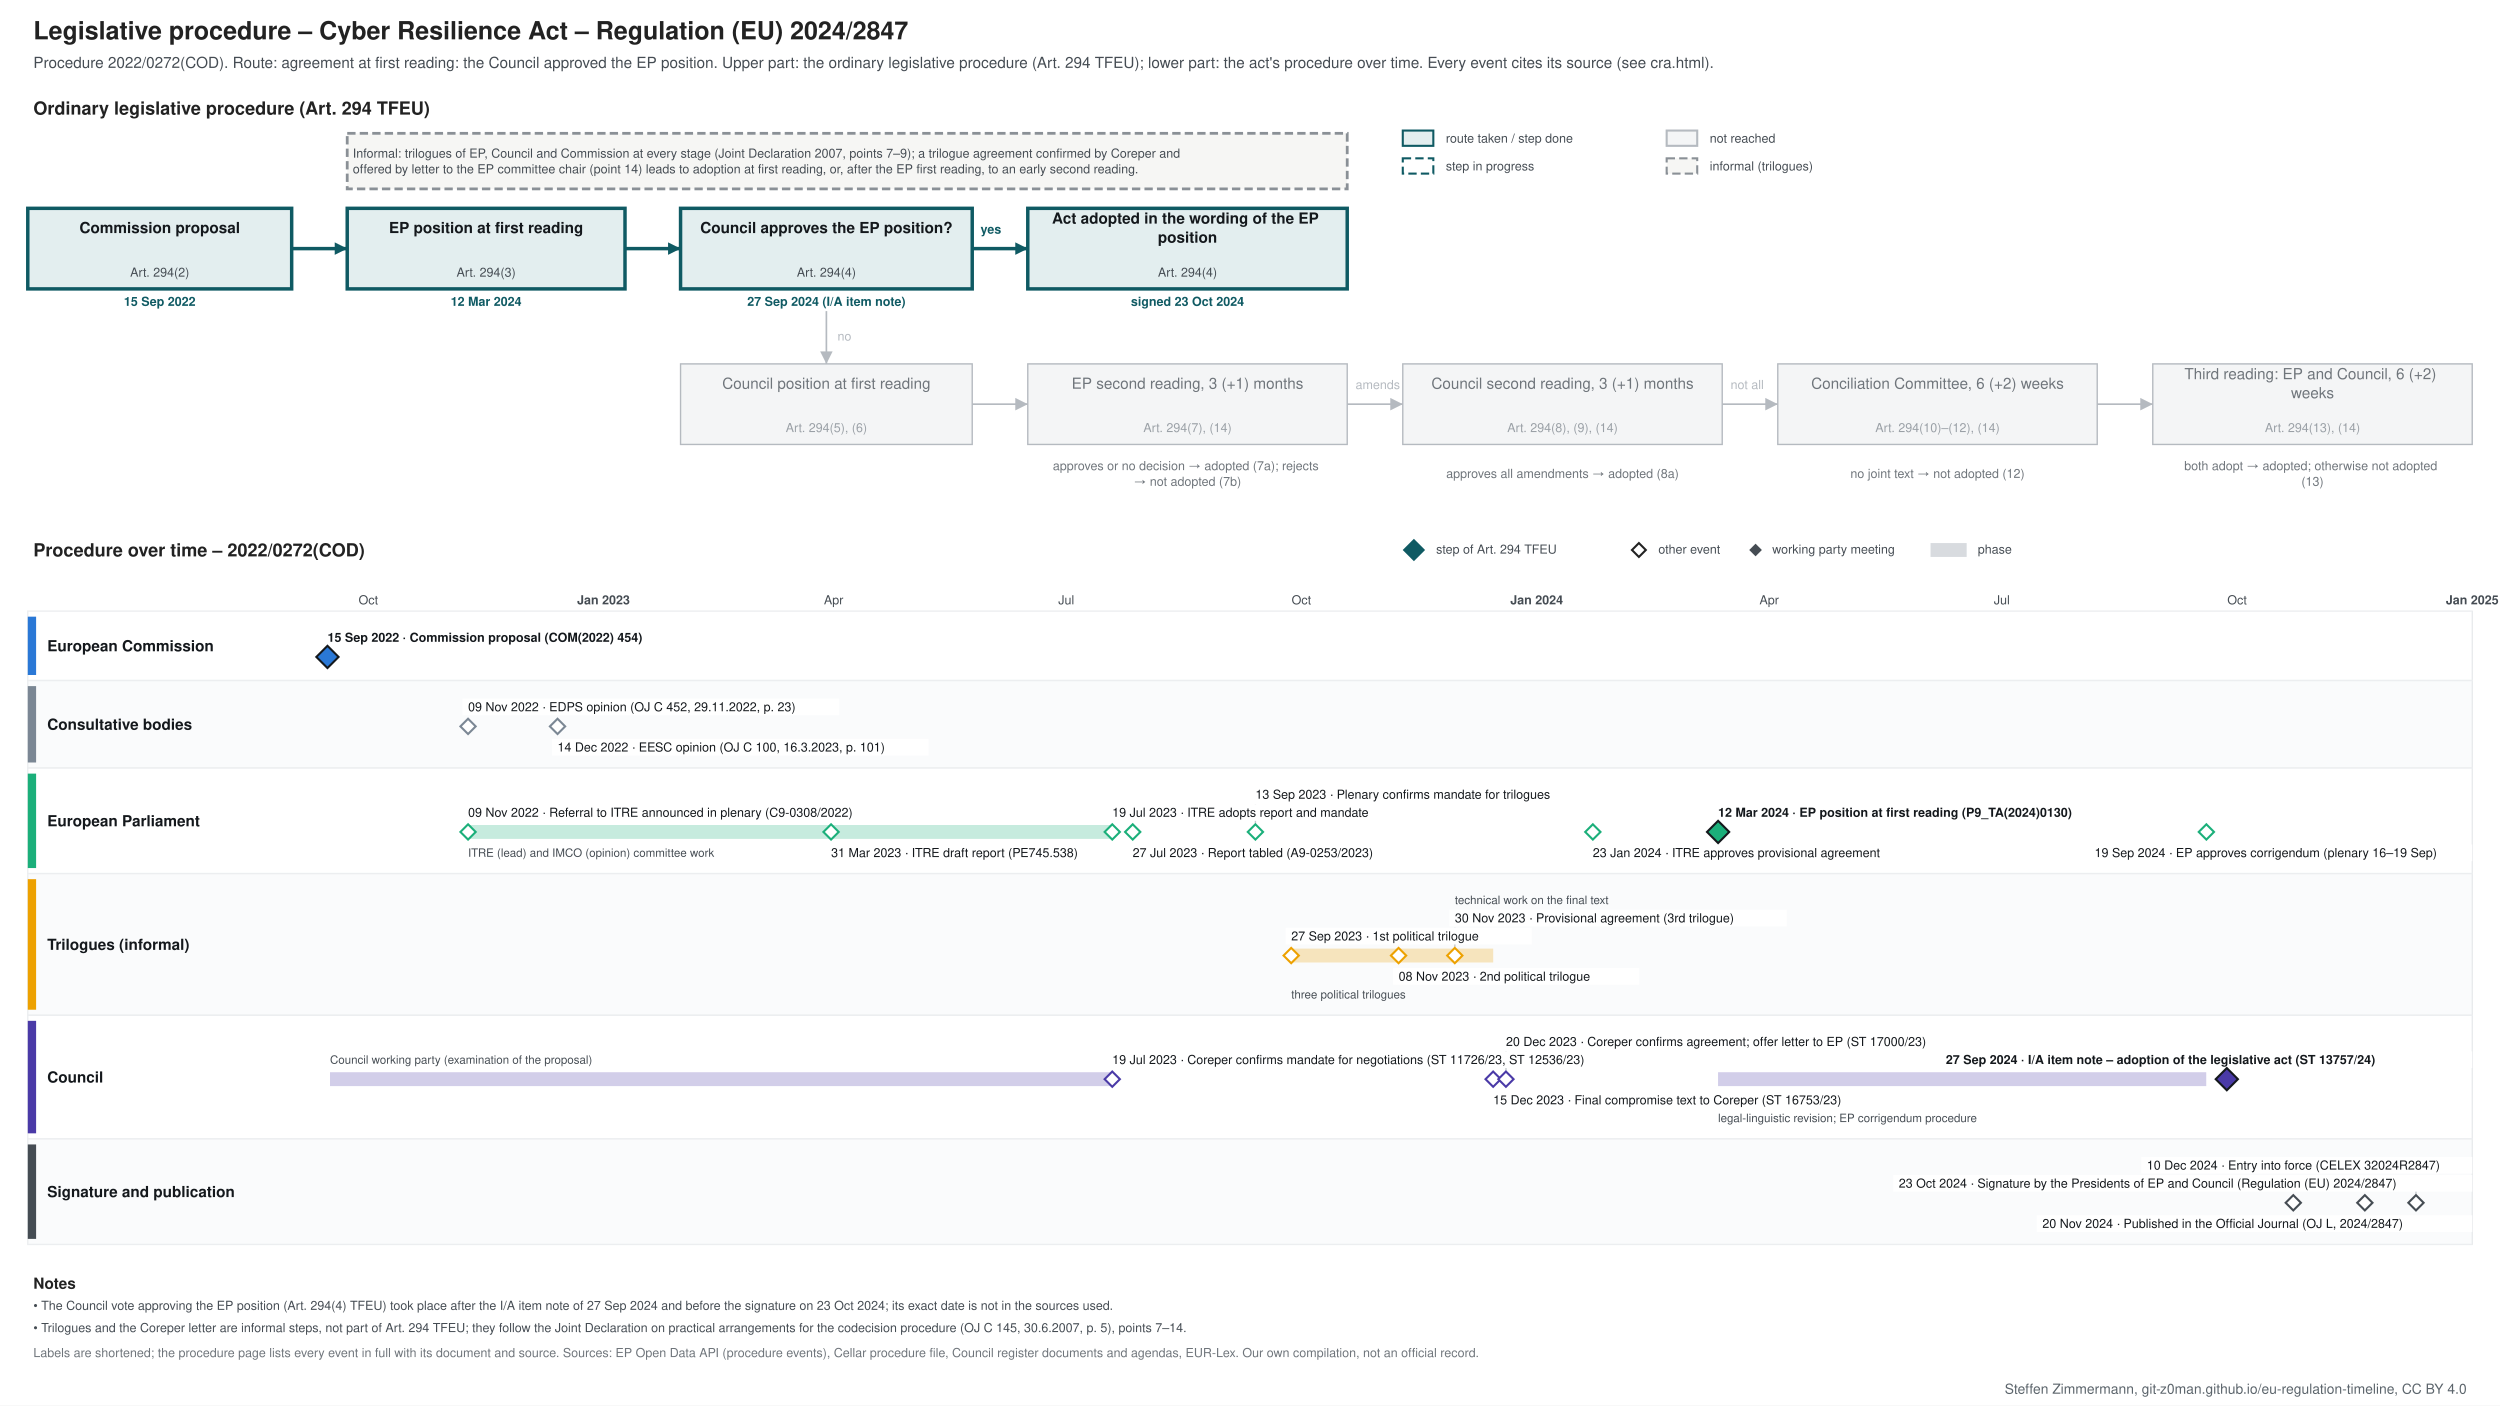
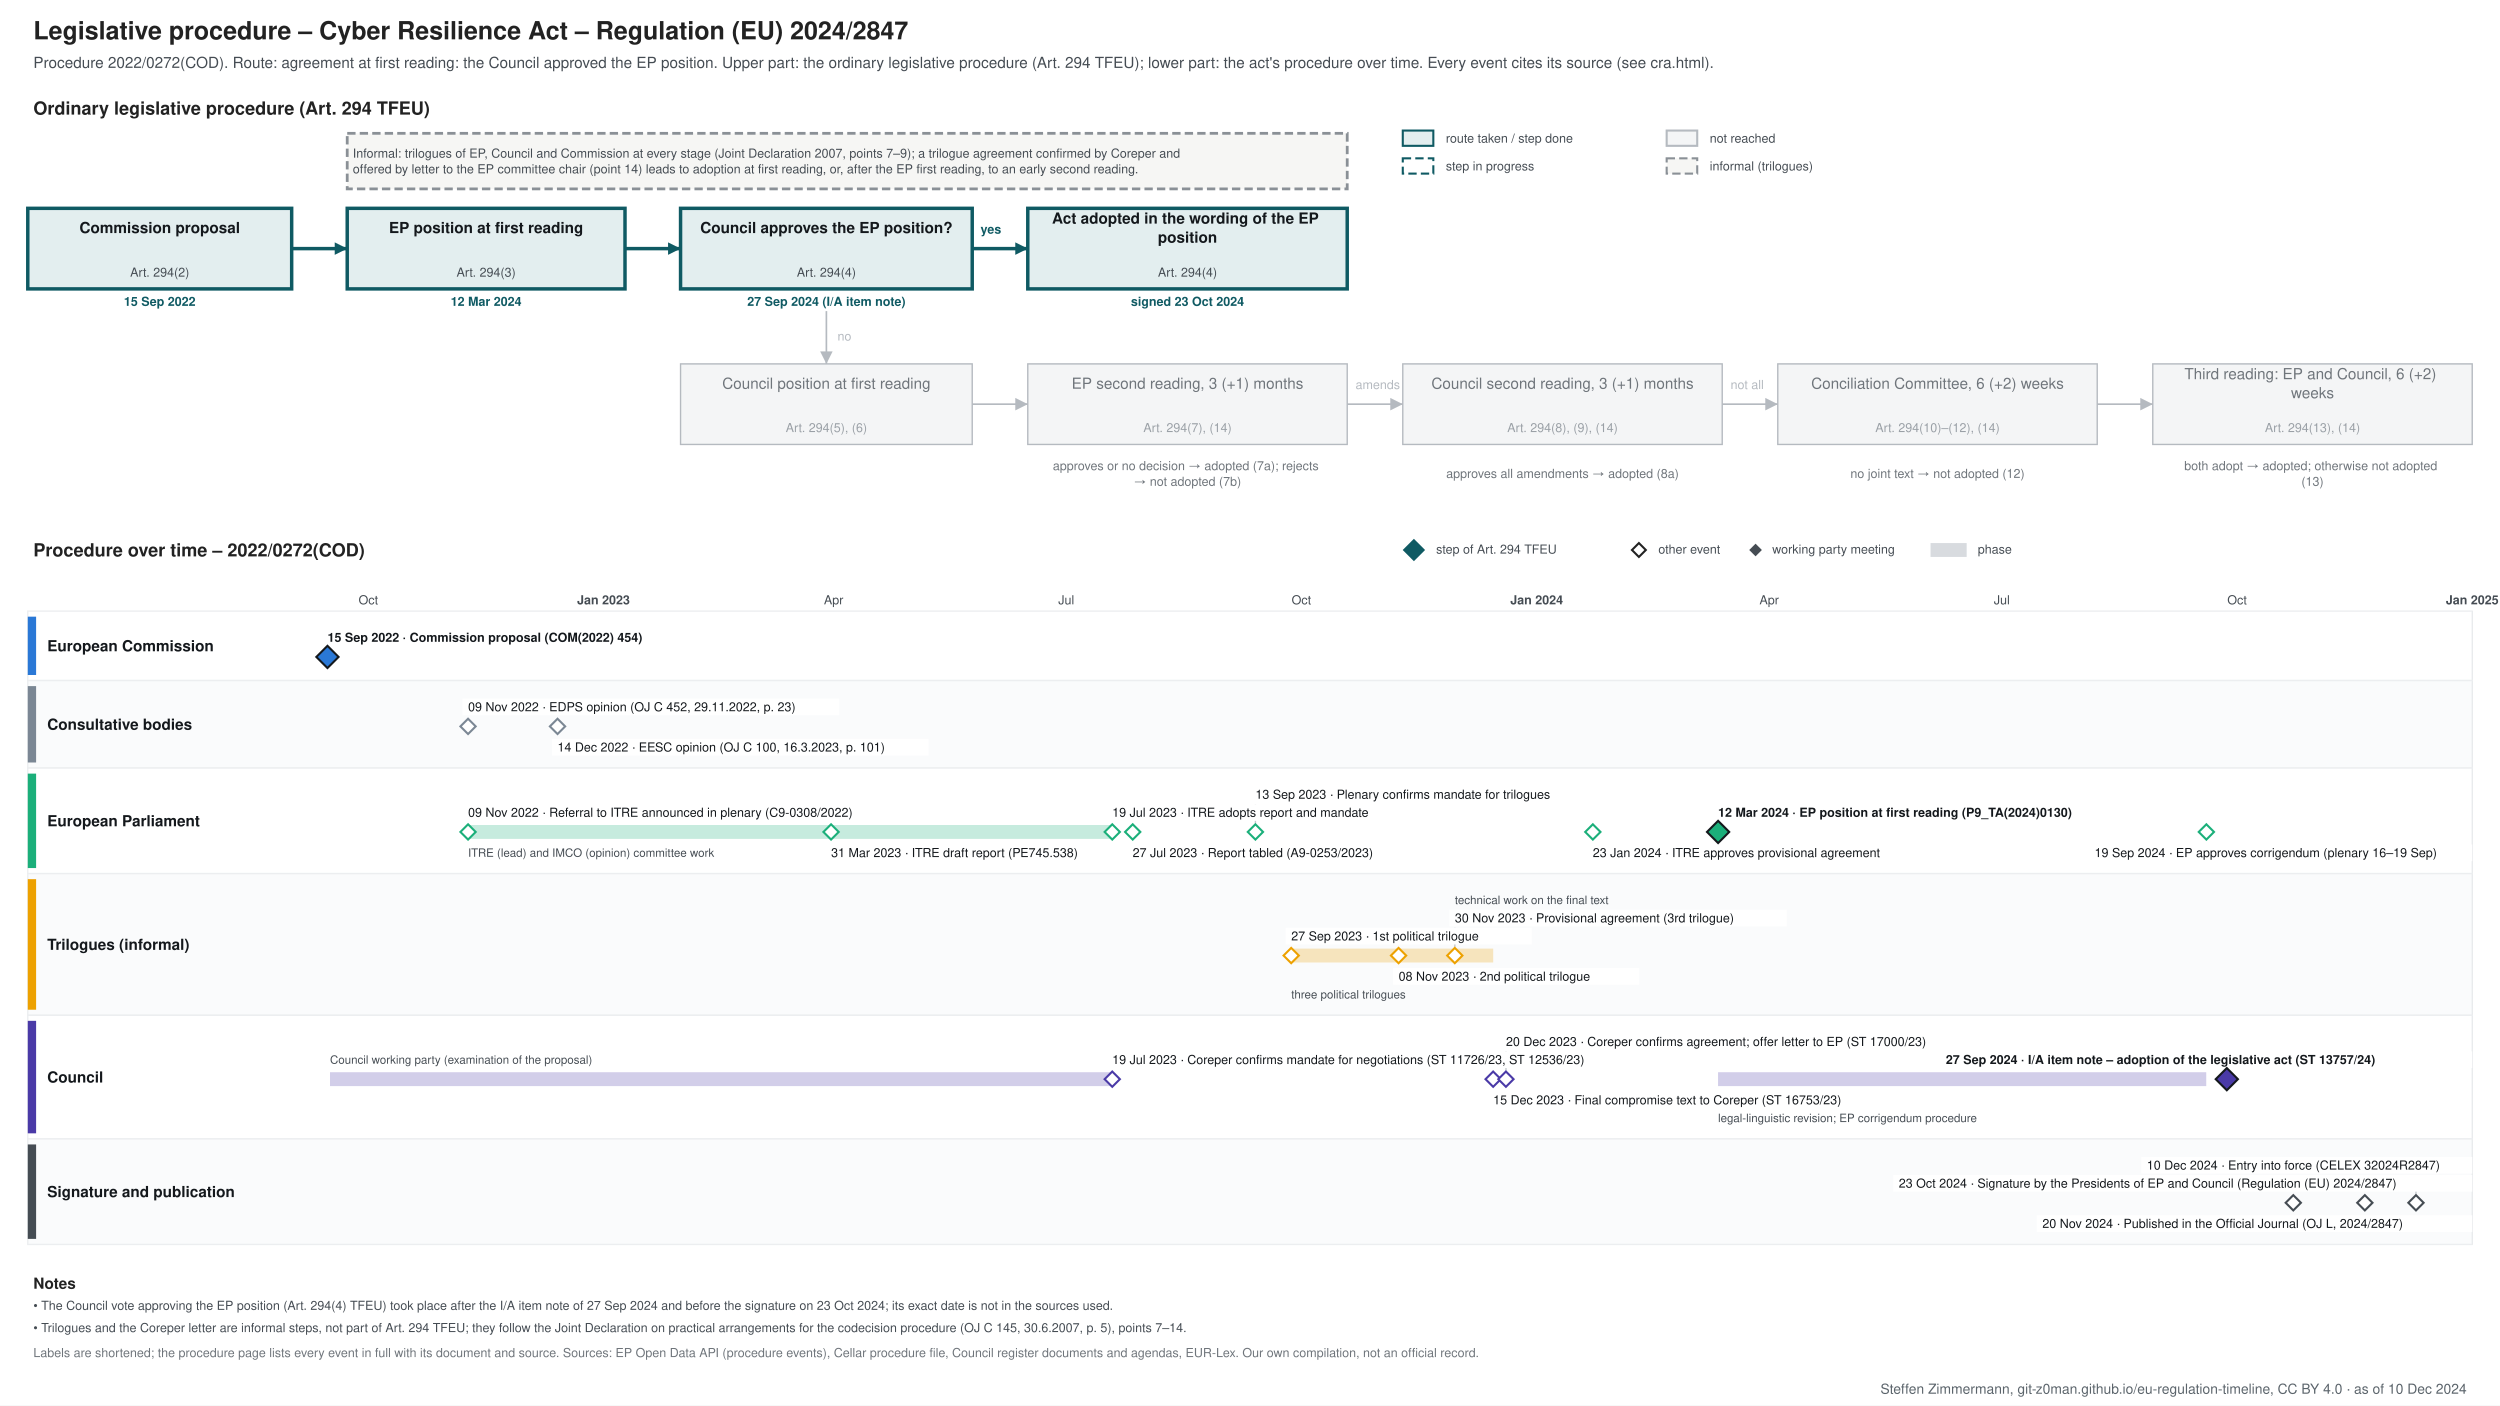
<svg xmlns="http://www.w3.org/2000/svg" xmlns:xlink="http://www.w3.org/1999/xlink" width="1800" height="1012" viewBox="0 0 1800 1012" font-family="&quot;Source Sans 3&quot;, Helvetica, Arial, sans-serif">
  <rect width="1800" height="1012" fill="#ffffff" />
  <g class="procedure" data-route="agreement at first reading: the Council approved the EP position" data-state="adopted" data-as_of="">
    <text font-size="18" fill="#222222" text-anchor="start" font-weight="bold">
      <tspan x="24.0" y="28.3">Legislative procedure – Cyber Resilience Act – Regulation (EU) 2024/2847</tspan>
    </text>
    <text font-size="11" fill="#454c53" text-anchor="start">
      <tspan x="24.0" y="48.9">Procedure 2022/0272(COD). Route: agreement at first reading: the Council approved the EP position. Upper part: the ordinary legislative procedure (Art. 294 TFEU); lower part: the act's procedure over time. Every event cites its source (see cra.html).</tspan>
    </text>
    <text font-size="13" fill="#222222" text-anchor="start" font-weight="bold">
      <tspan x="24.0" y="82.5">Ordinary legislative procedure (Art. 294 TFEU)</tspan>
    </text>
    <rect x="1010.0" y="94.0" width="22.0" height="11.0" fill="#e3eeef" stroke="#0f5a63" stroke-width="1.5" />
    <text font-size="9" fill="#454c53" text-anchor="start">
      <tspan x="1041.0" y="102.7">route taken / step done</tspan>
    </text>
    <rect x="1010.0" y="114.0" width="22.0" height="11.0" fill="#ffffff" stroke="#0f5a63" stroke-dasharray="6 3" stroke-width="1.5" />
    <text font-size="9" fill="#454c53" text-anchor="start">
      <tspan x="1041.0" y="122.7">step in progress</tspan>
    </text>
    <rect x="1200.0" y="94.0" width="22.0" height="11.0" fill="#f4f5f6" stroke="#b5bac0" stroke-width="1.5" />
    <text font-size="9" fill="#454c53" text-anchor="start">
      <tspan x="1231.0" y="102.7">not reached</tspan>
    </text>
    <rect x="1200.0" y="114.0" width="22.0" height="11.0" fill="#f6f6f4" stroke="#8a9096" stroke-dasharray="6 3" stroke-width="1.5" />
    <text font-size="9" fill="#454c53" text-anchor="start">
      <tspan x="1231.0" y="122.7">informal (trilogues)</tspan>
    </text>
    <rect x="20.0" y="150.0" width="190.0" height="58.0" fill="#e3eeef" stroke="#0f5a63" stroke-width="2.5" />
    <text font-size="11" fill="#14181c" text-anchor="middle" font-weight="bold">
      <tspan x="115.0" y="167.8">Commission proposal</tspan>
    </text>
    <text font-size="9" fill="#454c53" text-anchor="middle">
      <tspan x="115.0" y="199.2">Art. 294(2)</tspan>
    </text>
    <text font-size="9" fill="#0f5a63" text-anchor="middle" font-weight="bold">
      <tspan x="115.0" y="220.2">15 Sep 2022</tspan>
    </text>
    <rect x="250.0" y="150.0" width="200.0" height="58.0" fill="#e3eeef" stroke="#0f5a63" stroke-width="2.5" />
    <text font-size="11" fill="#14181c" text-anchor="middle" font-weight="bold">
      <tspan x="350.0" y="167.8">EP position at first reading</tspan>
    </text>
    <text font-size="9" fill="#454c53" text-anchor="middle">
      <tspan x="350.0" y="199.2">Art. 294(3)</tspan>
    </text>
    <text font-size="9" fill="#0f5a63" text-anchor="middle" font-weight="bold">
      <tspan x="350.0" y="220.2">12 Mar 2024</tspan>
    </text>
    <rect x="490.0" y="150.0" width="210.0" height="58.0" fill="#e3eeef" stroke="#0f5a63" stroke-width="2.5" />
    <text font-size="11" fill="#14181c" text-anchor="middle" font-weight="bold">
      <tspan x="595.0" y="167.8">Council approves the EP position?</tspan>
    </text>
    <text font-size="9" fill="#454c53" text-anchor="middle">
      <tspan x="595.0" y="199.2">Art. 294(4)</tspan>
    </text>
    <text font-size="9" fill="#0f5a63" text-anchor="middle" font-weight="bold">
      <tspan x="595.0" y="220.2">27 Sep 2024 (I/A item note)</tspan>
    </text>
    <rect x="740.0" y="150.0" width="230.0" height="58.0" fill="#e3eeef" stroke="#0f5a63" stroke-width="2.5" />
    <text font-size="11" fill="#14181c" text-anchor="middle" font-weight="bold">
      <tspan x="855.0" y="161.0">Act adopted in the wording of the EP</tspan>
      <tspan x="855.0" y="174.7">position</tspan>
    </text>
    <text font-size="9" fill="#454c53" text-anchor="middle">
      <tspan x="855.0" y="199.2">Art. 294(4)</tspan>
    </text>
    <text font-size="9" fill="#0f5a63" text-anchor="middle" font-weight="bold">
      <tspan x="855.0" y="220.2">signed 23 Oct 2024</tspan>
    </text>
    <rect x="490.0" y="262.0" width="210.0" height="58.0" fill="#f4f5f6" stroke="#b5bac0" stroke-width="1" />
    <text font-size="11" fill="#6f757b" text-anchor="middle">
      <tspan x="595.0" y="279.9">Council position at first reading</tspan>
    </text>
    <text font-size="9" fill="#9aa0a6" text-anchor="middle">
      <tspan x="595.0" y="311.1">Art. 294(5), (6)</tspan>
    </text>
    <rect x="740.0" y="262.0" width="230.0" height="58.0" fill="#f4f5f6" stroke="#b5bac0" stroke-width="1" />
    <text font-size="11" fill="#6f757b" text-anchor="middle">
      <tspan x="855.0" y="279.9">EP second reading, 3 (+1) months</tspan>
    </text>
    <text font-size="9" fill="#9aa0a6" text-anchor="middle">
      <tspan x="855.0" y="311.1">Art. 294(7), (14)</tspan>
    </text>
    <rect x="1010.0" y="262.0" width="230.0" height="58.0" fill="#f4f5f6" stroke="#b5bac0" stroke-width="1" />
    <text font-size="11" fill="#6f757b" text-anchor="middle">
      <tspan x="1125.0" y="279.9">Council second reading, 3 (+1) months</tspan>
    </text>
    <text font-size="9" fill="#9aa0a6" text-anchor="middle">
      <tspan x="1125.0" y="311.1">Art. 294(8), (9), (14)</tspan>
    </text>
    <rect x="1280.0" y="262.0" width="230.0" height="58.0" fill="#f4f5f6" stroke="#b5bac0" stroke-width="1" />
    <text font-size="11" fill="#6f757b" text-anchor="middle">
      <tspan x="1395.0" y="279.9">Conciliation Committee, 6 (+2) weeks</tspan>
    </text>
    <text font-size="9" fill="#9aa0a6" text-anchor="middle">
      <tspan x="1395.0" y="311.1">Art. 294(10)–(12), (14)</tspan>
    </text>
    <rect x="1550.0" y="262.0" width="230.0" height="58.0" fill="#f4f5f6" stroke="#b5bac0" stroke-width="1" />
    <text font-size="11" fill="#6f757b" text-anchor="middle">
      <tspan x="1665.0" y="273.0">Third reading: EP and Council, 6 (+2)</tspan>
      <tspan x="1665.0" y="286.7">weeks</tspan>
    </text>
    <text font-size="9" fill="#9aa0a6" text-anchor="middle">
      <tspan x="1665.0" y="311.1">Art. 294(13), (14)</tspan>
    </text>
    <text font-size="9" fill="#6f757b" text-anchor="middle">
      <tspan x="855.0" y="338.5">approves or no decision → adopted (7a); rejects</tspan>
      <tspan x="855.0" y="349.8">→ not adopted (7b)</tspan>
    </text>
    <text font-size="9" fill="#6f757b" text-anchor="middle">
      <tspan x="1125.0" y="344.1">approves all amendments → adopted (8a)</tspan>
    </text>
    <text font-size="9" fill="#6f757b" text-anchor="middle">
      <tspan x="1395.0" y="344.1">no joint text → not adopted (12)</tspan>
    </text>
    <text font-size="9" fill="#6f757b" text-anchor="middle">
      <tspan x="1665.0" y="338.5">both adopt → adopted; otherwise not adopted</tspan>
      <tspan x="1665.0" y="349.8">(13)</tspan>
    </text>
    <polyline points="210.0,179.0 250.0,179.0" fill="none" stroke="#0f5a63" stroke-width="2.5" />
    <polygon points="250.0,179.0 241.0,183.5 241.0,174.5" fill="#0f5a63" />
    <polyline points="450.0,179.0 490.0,179.0" fill="none" stroke="#0f5a63" stroke-width="2.5" />
    <polygon points="490.0,179.0 481.0,183.5 481.0,174.5" fill="#0f5a63" />
    <polyline points="700.0,179.0 740.0,179.0" fill="none" stroke="#0f5a63" stroke-width="2.5" />
    <polygon points="740.0,179.0 731.0,183.5 731.0,174.5" fill="#0f5a63" />
    <text font-size="9" fill="#0f5a63" text-anchor="start" font-weight="bold">
      <tspan x="706.0" y="168.2">yes</tspan>
    </text>
    <polyline points="595.0,224.0 595.0,262.0" fill="none" stroke="#b5bac0" stroke-width="1.2" />
    <polygon points="595.0,262.0 590.5,253.0 599.5,253.0" fill="#b5bac0" />
    <text font-size="9" fill="#b5bac0" text-anchor="start">
      <tspan x="603.0" y="245.2">no</tspan>
    </text>
    <polyline points="700.0,291.0 740.0,291.0" fill="none" stroke="#b5bac0" stroke-width="1.2" />
    <polygon points="740.0,291.0 731.0,295.5 731.0,286.5" fill="#b5bac0" />
    <polyline points="970.0,291.0 1010.0,291.0" fill="none" stroke="#b5bac0" stroke-width="1.2" />
    <polygon points="1010.0,291.0 1001.0,295.5 1001.0,286.5" fill="#b5bac0" />
    <polyline points="1240.0,291.0 1280.0,291.0" fill="none" stroke="#b5bac0" stroke-width="1.2" />
    <polygon points="1280.0,291.0 1271.0,295.5 1271.0,286.5" fill="#b5bac0" />
    <polyline points="1510.0,291.0 1550.0,291.0" fill="none" stroke="#b5bac0" stroke-width="1.2" />
    <polygon points="1550.0,291.0 1541.0,295.5 1541.0,286.5" fill="#b5bac0" />
    <text font-size="9" fill="#b5bac0" text-anchor="start">
      <tspan x="976.0" y="280.1">amends</tspan>
    </text>
    <text font-size="9" fill="#b5bac0" text-anchor="start">
      <tspan x="1246.0" y="280.1">not all</tspan>
    </text>
    <rect x="250.0" y="96.0" width="720.0" height="40.0" fill="#f6f6f4" stroke="#8a9096" stroke-dasharray="6 3" stroke-width="2" />
    <text font-size="9" fill="#454c53" text-anchor="start">
      <tspan x="254.0" y="113.5">Informal: trilogues of EP, Council and Commission at every stage (Joint Declaration 2007, points 7–9); a trilogue agreement confirmed by Coreper and</tspan>
      <tspan x="254.0" y="124.8">offered by letter to the EP committee chair (point 14) leads to adoption at first reading, or, after the EP first reading, to an early second reading.</tspan>
    </text>
    <text font-size="13" fill="#222222" text-anchor="start" font-weight="bold">
      <tspan x="24.0" y="400.6">Procedure over time – 2022/0272(COD)</tspan>
    </text>
    <polygon points="1018,389 1025,396 1018,403 1011,396" fill="#0f5a63" stroke="#0f5a63" stroke-width="1.5" />
    <text font-size="9" fill="#454c53" text-anchor="start">
      <tspan x="1034.0" y="398.6">step of Art. 294 TFEU</tspan>
    </text>
    <polygon points="1180,391 1185,396 1180,401 1175,396" fill="#ffffff" stroke="#222222" stroke-width="1.5" />
    <text font-size="9" fill="#454c53" text-anchor="start">
      <tspan x="1194.0" y="398.6">other event</tspan>
    </text>
    <polygon points="1264,392.5 1267.5,396 1264,399.5 1260.5,396" fill="#454c53" stroke="#454c53" stroke-width="1.5" />
    <text font-size="9" fill="#454c53" text-anchor="start">
      <tspan x="1276.0" y="398.6">working party meeting</tspan>
    </text>
    <rect x="1390.0" y="391.0" width="26.0" height="10.0" fill="#7b8794" stroke="none" opacity="0.3" />
    <text font-size="9" fill="#454c53" text-anchor="start">
      <tspan x="1424.0" y="398.6">phase</tspan>
    </text>
    <line x1="210.0" y1="440.0" x2="210.0" y2="896.0" stroke="#e3e6e9" stroke-width="1" />
    <line x1="265.2" y1="440.0" x2="265.2" y2="896.0" stroke="#e3e6e9" stroke-width="1" />
    <text font-size="9" fill="#454c53" text-anchor="middle">
      <tspan x="265.2" y="435.1">Oct</tspan>
    </text>
    <line x1="322.3" y1="440.0" x2="322.3" y2="896.0" stroke="#e3e6e9" stroke-width="1" />
    <line x1="377.5" y1="440.0" x2="377.5" y2="896.0" stroke="#e3e6e9" stroke-width="1" />
    <line x1="434.5" y1="440.0" x2="434.5" y2="896.0" stroke="#b5bac0" stroke-width="1" />
    <text font-size="9" fill="#454c53" text-anchor="middle" font-weight="bold">
      <tspan x="434.5" y="435.1">Jan 2023</tspan>
    </text>
    <line x1="491.6" y1="440.0" x2="491.6" y2="896.0" stroke="#e3e6e9" stroke-width="1" />
    <line x1="543.1" y1="440.0" x2="543.1" y2="896.0" stroke="#e3e6e9" stroke-width="1" />
    <line x1="600.2" y1="440.0" x2="600.2" y2="896.0" stroke="#e3e6e9" stroke-width="1" />
    <text font-size="9" fill="#454c53" text-anchor="middle">
      <tspan x="600.2" y="435.1">Apr</tspan>
    </text>
    <line x1="655.4" y1="440.0" x2="655.4" y2="896.0" stroke="#e3e6e9" stroke-width="1" />
    <line x1="712.5" y1="440.0" x2="712.5" y2="896.0" stroke="#e3e6e9" stroke-width="1" />
    <line x1="767.7" y1="440.0" x2="767.7" y2="896.0" stroke="#e3e6e9" stroke-width="1" />
    <text font-size="9" fill="#454c53" text-anchor="middle">
      <tspan x="767.7" y="435.1">Jul</tspan>
    </text>
    <line x1="824.7" y1="440.0" x2="824.7" y2="896.0" stroke="#e3e6e9" stroke-width="1" />
    <line x1="881.8" y1="440.0" x2="881.8" y2="896.0" stroke="#e3e6e9" stroke-width="1" />
    <line x1="937.0" y1="440.0" x2="937.0" y2="896.0" stroke="#e3e6e9" stroke-width="1" />
    <text font-size="9" fill="#454c53" text-anchor="middle">
      <tspan x="937.0" y="435.1">Oct</tspan>
    </text>
    <line x1="994.1" y1="440.0" x2="994.1" y2="896.0" stroke="#e3e6e9" stroke-width="1" />
    <line x1="1049.3" y1="440.0" x2="1049.3" y2="896.0" stroke="#e3e6e9" stroke-width="1" />
    <line x1="1106.4" y1="440.0" x2="1106.4" y2="896.0" stroke="#b5bac0" stroke-width="1" />
    <text font-size="9" fill="#454c53" text-anchor="middle" font-weight="bold">
      <tspan x="1106.4" y="435.1">Jan 2024</tspan>
    </text>
    <line x1="1163.4" y1="440.0" x2="1163.4" y2="896.0" stroke="#e3e6e9" stroke-width="1" />
    <line x1="1216.8" y1="440.0" x2="1216.8" y2="896.0" stroke="#e3e6e9" stroke-width="1" />
    <line x1="1273.8" y1="440.0" x2="1273.8" y2="896.0" stroke="#e3e6e9" stroke-width="1" />
    <text font-size="9" fill="#454c53" text-anchor="middle">
      <tspan x="1273.8" y="435.1">Apr</tspan>
    </text>
    <line x1="1329.1" y1="440.0" x2="1329.1" y2="896.0" stroke="#e3e6e9" stroke-width="1" />
    <line x1="1386.1" y1="440.0" x2="1386.1" y2="896.0" stroke="#e3e6e9" stroke-width="1" />
    <line x1="1441.3" y1="440.0" x2="1441.3" y2="896.0" stroke="#e3e6e9" stroke-width="1" />
    <text font-size="9" fill="#454c53" text-anchor="middle">
      <tspan x="1441.3" y="435.1">Jul</tspan>
    </text>
    <line x1="1498.4" y1="440.0" x2="1498.4" y2="896.0" stroke="#e3e6e9" stroke-width="1" />
    <line x1="1555.5" y1="440.0" x2="1555.5" y2="896.0" stroke="#e3e6e9" stroke-width="1" />
    <line x1="1610.7" y1="440.0" x2="1610.7" y2="896.0" stroke="#e3e6e9" stroke-width="1" />
    <text font-size="9" fill="#454c53" text-anchor="middle">
      <tspan x="1610.7" y="435.1">Oct</tspan>
    </text>
    <line x1="1667.7" y1="440.0" x2="1667.7" y2="896.0" stroke="#e3e6e9" stroke-width="1" />
    <line x1="1722.9" y1="440.0" x2="1722.9" y2="896.0" stroke="#e3e6e9" stroke-width="1" />
    <line x1="1780.0" y1="440.0" x2="1780.0" y2="896.0" stroke="#b5bac0" stroke-width="1" />
    <text font-size="9" fill="#454c53" text-anchor="middle" font-weight="bold">
      <tspan x="1780.0" y="435.1">Jan 2025</tspan>
    </text>
    <rect x="20.0" y="440.0" width="1760.0" height="50.0" fill="#ffffff" stroke="#eceef0" />
    <rect x="20.0" y="444.0" width="6.0" height="42.0" fill="#2a78d6" stroke="none" />
    <text font-size="11" fill="#14181c" text-anchor="start" font-weight="bold">
      <tspan x="34.0" y="468.9">European Commission</tspan>
    </text>
    <rect x="20.0" y="490.0" width="1760.0" height="63.0" fill="#fafbfc" stroke="#eceef0" />
    <rect x="20.0" y="494.0" width="6.0" height="55.0" fill="#7b8794" stroke="none" />
    <text font-size="11" fill="#14181c" text-anchor="start" font-weight="bold">
      <tspan x="34.0" y="525.4">Consultative bodies</tspan>
    </text>
    <rect x="20.0" y="553.0" width="1760.0" height="76.0" fill="#ffffff" stroke="#eceef0" />
    <rect x="20.0" y="557.0" width="6.0" height="68.0" fill="#1baf7a" stroke="none" />
    <text font-size="11" fill="#14181c" text-anchor="start" font-weight="bold">
      <tspan x="34.0" y="594.9">European Parliament</tspan>
    </text>
    <rect x="20.0" y="629.0" width="1760.0" height="102.0" fill="#fafbfc" stroke="#eceef0" />
    <rect x="20.0" y="633.0" width="6.0" height="94.0" fill="#eda100" stroke="none" />
    <text font-size="11" fill="#14181c" text-anchor="start" font-weight="bold">
      <tspan x="34.0" y="683.9">Trilogues (informal)</tspan>
    </text>
    <rect x="20.0" y="731.0" width="1760.0" height="89.0" fill="#ffffff" stroke="#eceef0" />
    <rect x="20.0" y="735.0" width="6.0" height="81.0" fill="#4a3aa7" stroke="none" />
    <text font-size="11" fill="#14181c" text-anchor="start" font-weight="bold">
      <tspan x="34.0" y="779.4">Council</tspan>
    </text>
    <rect x="20.0" y="820.0" width="1760.0" height="76.0" fill="#fafbfc" stroke="#eceef0" />
    <rect x="20.0" y="824.0" width="6.0" height="68.0" fill="#454c53" stroke="none" />
    <text font-size="11" fill="#14181c" text-anchor="start" font-weight="bold">
      <tspan x="34.0" y="861.9">Signature and publication</tspan>
    </text>
    <rect x="231.8" y="453.0" width="253.0" height="12.0" fill="#ffffff" />
    <a xlink:href="https://eur-lex.europa.eu/legal-content/EN/TXT/?uri=CELEX:52022PC0454" target="_blank">
      <text font-size="9" fill="#14181c" text-anchor="start" font-weight="bold">
        <tspan x="235.8" y="462.1">15 Sep 2022 · Commission proposal (COM(2022) 454)</tspan>
      </text>
    </a>
    <a xlink:href="https://eur-lex.europa.eu/legal-content/EN/TXT/?uri=CELEX:52022PC0454" target="_blank">
      <polygon points="235.768,465 243.768,473 235.768,481 227.768,473" fill="#2a78d6" stroke="#14181c" stroke-width="1.5" />
    </a>
    <rect x="333.0" y="503.0" width="271.2" height="12.0" fill="#ffffff" />
    <text font-size="9" fill="#14181c" text-anchor="start">
      <tspan x="337.0" y="512.1">09 Nov 2022 · EDPS opinion (OJ C 452, 29.11.2022, p. 23)</tspan>
    </text>
    <rect x="397.4" y="532.0" width="271.2" height="12.0" fill="#ffffff" />
    <a xlink:href="https://eur-lex.europa.eu/legal-content/EN/TXT/?uri=CELEX:52022AE4103" target="_blank">
      <text font-size="9" fill="#14181c" text-anchor="start">
        <tspan x="401.4" y="541.1">14 Dec 2022 · EESC opinion (OJ C 100, 16.3.2023, p. 101)</tspan>
      </text>
    </a>
    <g>
      <polygon points="336.999,517.5 342.499,523 336.999,528.5 331.499,523" fill="#ffffff" stroke="#7b8794" stroke-width="1.5" />
    </g>
    <a xlink:href="https://eur-lex.europa.eu/legal-content/EN/TXT/?uri=CELEX:52022AE4103" target="_blank">
      <polygon points="401.419,517.5 406.919,523 401.419,528.5 395.919,523" fill="#ffffff" stroke="#7b8794" stroke-width="1.5" />
    </a>
    <rect x="337.0" y="594.0" width="463.8" height="10.0" fill="#1baf7a" stroke="none" opacity="0.25" />
    <line x1="903.9" y1="579.0" x2="903.9" y2="593.0" stroke="#c3c8cd" stroke-width="1" />
    <rect x="1233.0" y="579.0" width="308.0" height="12.0" fill="#ffffff" />
    <a xlink:href="https://eur-lex.europa.eu/legal-content/EN/TXT/?uri=CELEX:52024AP0130" target="_blank">
      <text font-size="9" fill="#14181c" text-anchor="start" font-weight="bold">
        <tspan x="1237.0" y="588.1">12 Mar 2024 · EP position at first reading (P9_TA(2024)0130)</tspan>
      </text>
    </a>
    <rect x="333.0" y="579.0" width="318.2" height="12.0" fill="#ffffff" />
    <text font-size="9" fill="#14181c" text-anchor="start">
      <tspan x="337.0" y="588.1">09 Nov 2022 · Referral to ITRE announced in plenary (C9-0308/2022)</tspan>
    </text>
    <rect x="594.4" y="608.0" width="210.1" height="12.0" fill="#ffffff" />
    <text font-size="9" fill="#14181c" text-anchor="start">
      <tspan x="598.4" y="617.1">31 Mar 2023 · ITRE draft report (PE745.538)</tspan>
    </text>
    <rect x="796.8" y="579.0" width="214.8" height="12.0" fill="#ffffff" />
    <text font-size="9" fill="#14181c" text-anchor="start">
      <tspan x="800.8" y="588.1">19 Jul 2023 · ITRE adopts report and mandate</tspan>
    </text>
    <rect x="811.5" y="608.0" width="205.4" height="12.0" fill="#ffffff" />
    <a xlink:href="https://www.europarl.europa.eu/doceo/document/A-9-2023-0253_EN.html" target="_blank">
      <text font-size="9" fill="#14181c" text-anchor="start">
        <tspan x="815.5" y="617.1">27 Jul 2023 · Report tabled (A9-0253/2023)</tspan>
      </text>
    </a>
    <rect x="899.9" y="566.0" width="252.4" height="12.0" fill="#ffffff" />
    <text font-size="9" fill="#14181c" text-anchor="start">
      <tspan x="903.9" y="575.1">13 Sep 2023 · Plenary confirms mandate for trilogues</tspan>
    </text>
    <rect x="1142.8" y="608.0" width="238.3" height="12.0" fill="#ffffff" />
    <text font-size="9" fill="#14181c" text-anchor="start">
      <tspan x="1146.8" y="617.1">23 Jan 2024 · ITRE approves provisional agreement</tspan>
    </text>
    <rect x="1504.1" y="608.0" width="275.9" height="12.0" fill="#ffffff" />
    <text font-size="9" fill="#14181c" text-anchor="start">
      <tspan x="1508.1" y="617.1">19 Sep 2024 · EP approves corrigendum (plenary 16–19 Sep)</tspan>
    </text>
    <text font-size="8.3" fill="#454c53" text-anchor="start">
      <tspan x="337.0" y="616.9">ITRE (lead) and IMCO (opinion) committee work</tspan>
    </text>
    <g>
      <polygon points="336.999,593.5 342.499,599 336.999,604.5 331.499,599" fill="#ffffff" stroke="#1baf7a" stroke-width="1.5" />
    </g>
    <g>
      <polygon points="598.359,593.5 603.859,599 598.359,604.5 592.859,599" fill="#ffffff" stroke="#1baf7a" stroke-width="1.5" />
    </g>
    <g>
      <polygon points="800.821,593.5 806.321,599 800.821,604.5 795.321,599" fill="#ffffff" stroke="#1baf7a" stroke-width="1.5" />
    </g>
    <a xlink:href="https://www.europarl.europa.eu/doceo/document/A-9-2023-0253_EN.html" target="_blank">
      <polygon points="815.545,593.5 821.045,599 815.545,604.5 810.045,599" fill="#ffffff" stroke="#1baf7a" stroke-width="1.5" />
    </a>
    <g>
      <polygon points="903.892,593.5 909.392,599 903.892,604.5 898.392,599" fill="#ffffff" stroke="#1baf7a" stroke-width="1.5" />
    </g>
    <g>
      <polygon points="1146.846,593.5 1152.346,599 1146.846,604.5 1141.346,599" fill="#ffffff" stroke="#1baf7a" stroke-width="1.5" />
    </g>
    <a xlink:href="https://eur-lex.europa.eu/legal-content/EN/TXT/?uri=CELEX:52024AP0130" target="_blank">
      <polygon points="1237.034,591 1245.034,599 1237.034,607 1229.034,599" fill="#1baf7a" stroke="#14181c" stroke-width="1.5" />
    </a>
    <g>
      <polygon points="1588.581,593.5 1594.081,599 1588.581,604.5 1583.081,599" fill="#ffffff" stroke="#1baf7a" stroke-width="1.5" />
    </g>
    <rect x="929.7" y="683.0" width="117.8" height="10.0" fill="#eda100" stroke="none" stroke-dasharray="6 3" stroke-width="2" opacity="0.25" />
    <rect x="1047.5" y="683.0" width="27.6" height="10.0" fill="#eda100" stroke="none" stroke-dasharray="6 3" stroke-width="2" opacity="0.25" />
    <line x1="1047.5" y1="668.0" x2="1047.5" y2="682.0" stroke="#c3c8cd" stroke-width="1" />
    <rect x="925.7" y="668.0" width="177.2" height="12.0" fill="#ffffff" />
    <text font-size="9" fill="#14181c" text-anchor="start">
      <tspan x="929.7" y="677.1">27 Sep 2023 · 1st political trilogue</tspan>
    </text>
    <rect x="1003.0" y="697.0" width="177.2" height="12.0" fill="#ffffff" />
    <text font-size="9" fill="#14181c" text-anchor="start">
      <tspan x="1007.0" y="706.1">08 Nov 2023 · 2nd political trilogue</tspan>
    </text>
    <rect x="1043.5" y="655.0" width="243.0" height="12.0" fill="#ffffff" />
    <text font-size="9" fill="#14181c" text-anchor="start">
      <tspan x="1047.5" y="664.1">30 Nov 2023 · Provisional agreement (3rd trilogue)</tspan>
    </text>
    <text font-size="8.3" fill="#454c53" text-anchor="start">
      <tspan x="929.7" y="718.9">three political trilogues</tspan>
    </text>
    <text font-size="8.3" fill="#454c53" text-anchor="start">
      <tspan x="1047.5" y="650.9">technical work on the final text</tspan>
    </text>
    <g>
      <polygon points="929.66,682.5 935.16,688 929.66,693.5 924.16,688" fill="#ffffff" stroke="#eda100" stroke-width="1.5" />
    </g>
    <g>
      <polygon points="1006.964,682.5 1012.464,688 1006.964,693.5 1001.464,688" fill="#ffffff" stroke="#eda100" stroke-width="1.5" />
    </g>
    <g>
      <polygon points="1047.456,682.5 1052.956,688 1047.456,693.5 1041.956,688" fill="#ffffff" stroke="#eda100" stroke-width="1.5" />
    </g>
    <rect x="237.6" y="772.0" width="563.2" height="10.0" fill="#4a3aa7" stroke="none" opacity="0.25" />
    <rect x="1237.0" y="772.0" width="351.5" height="10.0" fill="#4a3aa7" stroke="none" opacity="0.25" />
    <line x1="1084.3" y1="757.0" x2="1084.3" y2="771.0" stroke="#c3c8cd" stroke-width="1" />
    <rect x="1397.0" y="757.0" width="383.0" height="12.0" fill="#ffffff" />
    <a xlink:href="https://data.consilium.europa.eu/doc/document/ST-13757-2024-INIT/en/pdf" target="_blank">
      <text font-size="9" fill="#14181c" text-anchor="start" font-weight="bold">
        <tspan x="1401.0" y="766.1">27 Sep 2024 · I/A item note – adoption of the legislative act (ST 13757/24)</tspan>
      </text>
    </a>
    <rect x="796.8" y="757.0" width="393.4" height="12.0" fill="#ffffff" />
    <a xlink:href="https://data.consilium.europa.eu/doc/document/ST-12536-2023-INIT/en/pdf" target="_blank">
      <text font-size="9" fill="#14181c" text-anchor="start">
        <tspan x="800.8" y="766.1">19 Jul 2023 · Coreper confirms mandate for negotiations (ST 11726/23, ST 12536/23)</tspan>
      </text>
    </a>
    <rect x="1071.1" y="786.0" width="290.0" height="12.0" fill="#ffffff" />
    <a xlink:href="https://data.consilium.europa.eu/doc/document/ST-16753-2023-INIT/en/pdf" target="_blank">
      <text font-size="9" fill="#14181c" text-anchor="start">
        <tspan x="1075.1" y="795.1">15 Dec 2023 · Final compromise text to Coreper (ST 16753/23)</tspan>
      </text>
    </a>
    <rect x="1080.3" y="744.0" width="355.8" height="12.0" fill="#ffffff" />
    <a xlink:href="https://data.consilium.europa.eu/doc/document/ST-17000-2023-INIT/en/pdf" target="_blank">
      <text font-size="9" fill="#14181c" text-anchor="start">
        <tspan x="1084.3" y="753.1">20 Dec 2023 · Coreper confirms agreement; offer letter to EP (ST 17000/23)</tspan>
      </text>
    </a>
    <text font-size="8.3" fill="#454c53" text-anchor="start">
      <tspan x="237.6" y="765.9">Council working party (examination of the proposal)</tspan>
    </text>
    <text font-size="8.3" fill="#454c53" text-anchor="start">
      <tspan x="1237.0" y="807.9">legal-linguistic revision; EP corrigendum procedure</tspan>
    </text>
    <a xlink:href="https://data.consilium.europa.eu/doc/document/ST-12536-2023-INIT/en/pdf" target="_blank">
      <polygon points="800.821,771.5 806.321,777 800.821,782.5 795.321,777" fill="#ffffff" stroke="#4a3aa7" stroke-width="1.5" />
    </a>
    <a xlink:href="https://data.consilium.europa.eu/doc/document/ST-16753-2023-INIT/en/pdf" target="_blank">
      <polygon points="1075.064,771.5 1080.564,777 1075.064,782.5 1069.564,777" fill="#ffffff" stroke="#4a3aa7" stroke-width="1.5" />
    </a>
    <a xlink:href="https://data.consilium.europa.eu/doc/document/ST-17000-2023-INIT/en/pdf" target="_blank">
      <polygon points="1084.267,771.5 1089.767,777 1084.267,782.5 1078.767,777" fill="#ffffff" stroke="#4a3aa7" stroke-width="1.5" />
    </a>
    <a xlink:href="https://data.consilium.europa.eu/doc/document/ST-13757-2024-INIT/en/pdf" target="_blank">
      <polygon points="1603.306,769 1611.306,777 1603.306,785 1595.306,777" fill="#4a3aa7" stroke="#14181c" stroke-width="1.5" />
    </a>
    <line x1="1739.5" y1="846.0" x2="1739.5" y2="860.0" stroke="#c3c8cd" stroke-width="1" />
    <rect x="1363.1" y="846.0" width="416.9" height="12.0" fill="#ffffff" />
    <text font-size="9" fill="#14181c" text-anchor="start">
      <tspan x="1367.1" y="855.1">23 Oct 2024 · Signature by the Presidents of EP and Council (Regulation (EU) 2024/2847)</tspan>
    </text>
    <rect x="1466.5" y="875.0" width="313.5" height="12.0" fill="#ffffff" />
    <a xlink:href="http://data.europa.eu/eli/reg/2024/2847/oj" target="_blank">
      <text font-size="9" fill="#14181c" text-anchor="start">
        <tspan x="1470.5" y="884.1">20 Nov 2024 · Published in the Official Journal (OJ L, 2024/2847)</tspan>
      </text>
    </a>
    <rect x="1541.7" y="833.0" width="238.3" height="12.0" fill="#ffffff" />
    <a xlink:href="https://eur-lex.europa.eu/legal-content/EN/TXT/?uri=CELEX:32024R2847" target="_blank">
      <text font-size="9" fill="#14181c" text-anchor="start">
        <tspan x="1545.7" y="842.1">10 Dec 2024 · Entry into force (CELEX 32024R2847)</tspan>
      </text>
    </a>
    <g>
      <polygon points="1651.161,860.5 1656.661,866 1651.161,871.5 1645.661,866" fill="#ffffff" stroke="#454c53" stroke-width="1.5" />
    </g>
    <a xlink:href="http://data.europa.eu/eli/reg/2024/2847/oj" target="_blank">
      <polygon points="1702.696,860.5 1708.196,866 1702.696,871.5 1697.196,866" fill="#ffffff" stroke="#454c53" stroke-width="1.5" />
    </a>
    <a xlink:href="https://eur-lex.europa.eu/legal-content/EN/TXT/?uri=CELEX:32024R2847" target="_blank">
      <polygon points="1739.508,860.5 1745.008,866 1739.508,871.5 1734.008,866" fill="#ffffff" stroke="#454c53" stroke-width="1.5" />
    </a>
    <text font-size="11" fill="#222222" text-anchor="start" font-weight="bold">
      <tspan x="24.0" y="927.9">Notes</tspan>
    </text>
    <text font-size="9" fill="#454c53" text-anchor="start">
      <tspan x="24.0" y="943.1">• The Council vote approving the EP position (Art. 294(4) TFEU) took place after the I/A item note of 27 Sep 2024 and before the signature on 23 Oct 2024; its exact date is not in the sources used.</tspan>
    </text>
    <text font-size="9" fill="#454c53" text-anchor="start">
      <tspan x="24.0" y="959.1">• Trilogues and the Coreper letter are informal steps, not part of Art. 294 TFEU; they follow the Joint Declaration on practical arrangements for the codecision procedure (OJ C 145, 30.6.2007, p. 5), points 7–14.</tspan>
    </text>
    <text font-size="9" fill="#6f757b" text-anchor="start">
      <tspan x="24.0" y="977.1">Labels are shortened; the procedure page lists every event in full with its document and source. Sources: EP Open Data API (procedure events), Cellar procedure file, Council register documents and agendas, EUR-Lex. Our own compilation, not an official record.</tspan>
    </text>
  </g>
  <text font-size="10" fill="#5b646b" text-anchor="end">
-     <tspan x="1776.0" y="1003.5">Steffen Zimmermann, git-z0man.github.io/eu-regulation-timeline, CC BY 4.0</tspan>
+     <tspan x="1776.0" y="1003.5">Steffen Zimmermann, git-z0man.github.io/eu-regulation-timeline, CC BY 4.0 · as of 10 Dec 2024</tspan>
  </text>
</svg>
